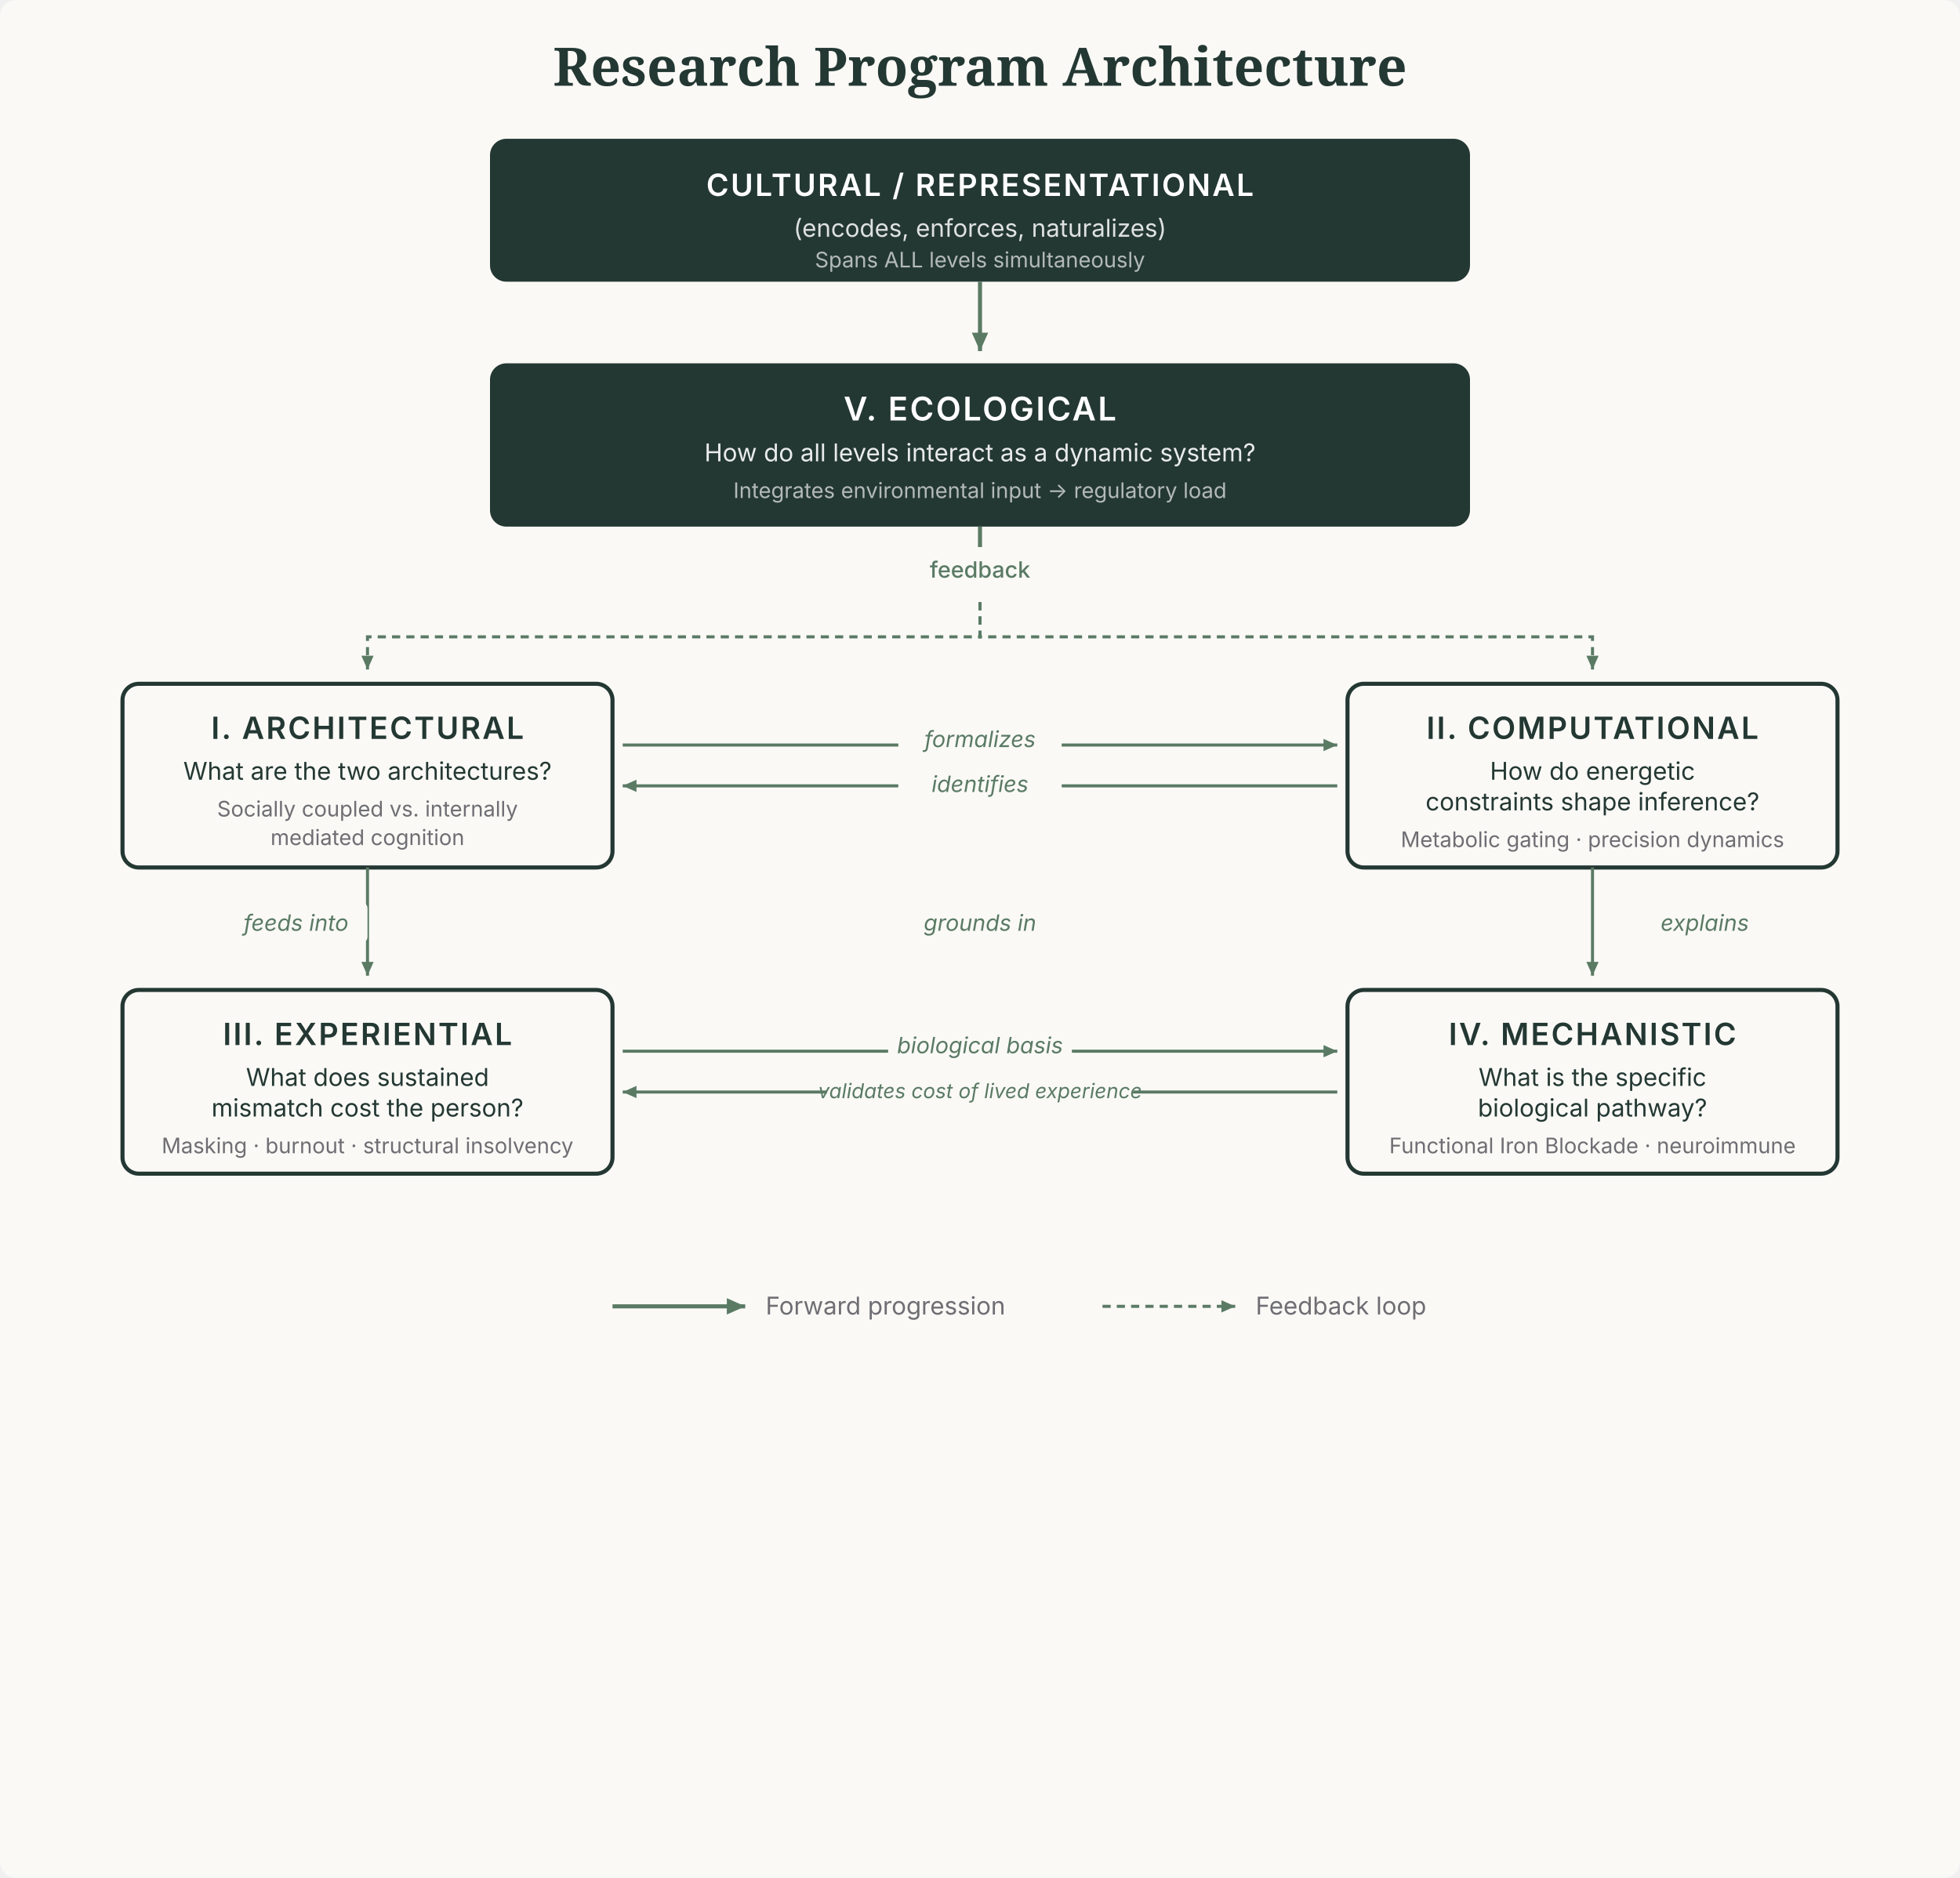
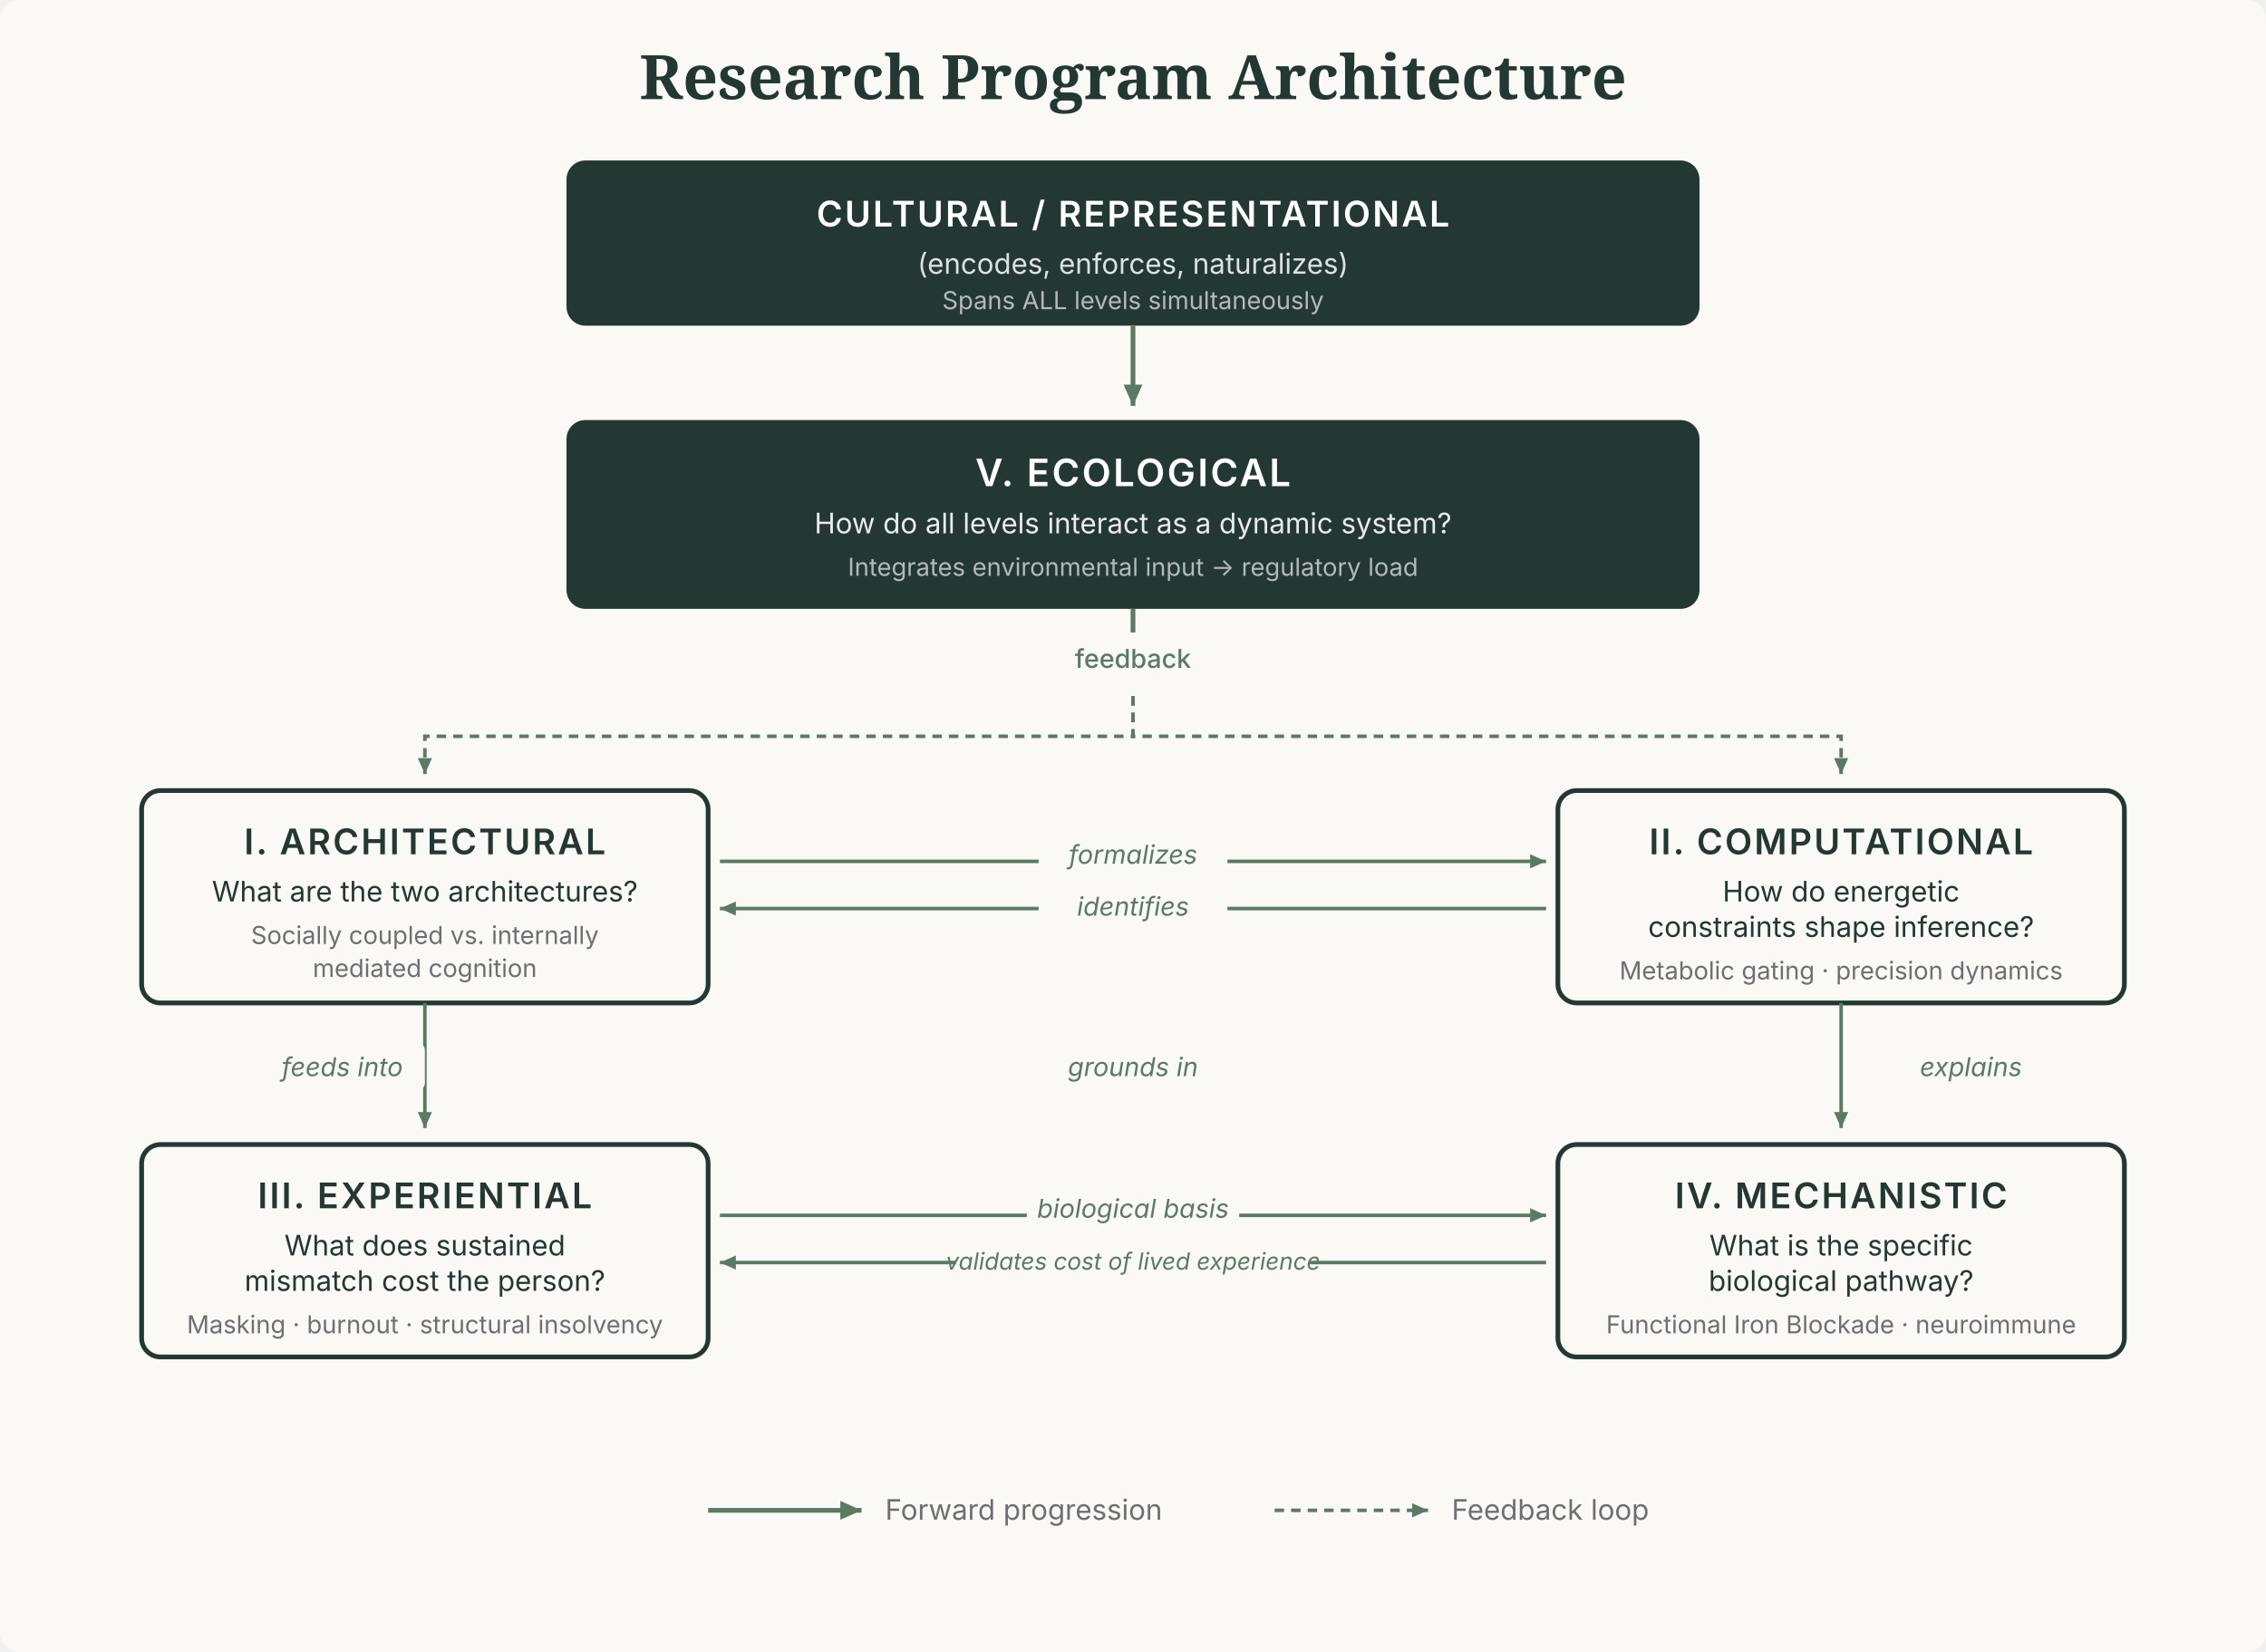
- <svg xmlns="http://www.w3.org/2000/svg" viewBox="0 0 960 920" font-family="Inter, system-ui, -apple-system, sans-serif">
+ <svg xmlns="http://www.w3.org/2000/svg" viewBox="0 0 960 700" font-family="Inter, system-ui, -apple-system, sans-serif">
  <defs>
    <marker id="arr" viewBox="0 0 10 10" refX="9" refY="5" markerWidth="5" markerHeight="5" orient="auto">
      <path d="M 0 1 L 9 5 L 0 9 z" fill="#5a7a64" />
    </marker>
  </defs>
-   <rect width="960" height="920" fill="#faf9f6" rx="8" />
+   <rect width="960" height="700" fill="#faf9f6" rx="8" />
  <text x="480" y="42" text-anchor="middle" font-family="EB Garamond, Georgia, serif" font-size="26" font-weight="600" fill="#243833">Research Program Architecture</text>
  <rect x="240" y="68" width="480" height="70" fill="#243833" rx="8" />
  <text x="480" y="96" text-anchor="middle" font-size="15" font-weight="600" fill="#ffffff" letter-spacing="0.06em">CULTURAL / REPRESENTATIONAL</text>
  <text x="480" y="116" text-anchor="middle" font-size="12" fill="#ffffff" opacity="0.85">(encodes, enforces, naturalizes)</text>
  <text x="480" y="131" text-anchor="middle" font-size="10.5" fill="#ffffff" opacity="0.65">Spans ALL levels simultaneously</text>
  <line x1="480" y1="138" x2="480" y2="172" stroke="#5a7a64" stroke-width="2" marker-end="url(#arr)" />
  <rect x="240" y="178" width="480" height="80" fill="#243833" rx="8" />
  <text x="480" y="206" text-anchor="middle" font-size="16" font-weight="600" fill="#ffffff" letter-spacing="0.06em">V. ECOLOGICAL</text>
  <text x="480" y="226" text-anchor="middle" font-size="12" fill="#ffffff" opacity="0.9">How do all levels interact as a dynamic system?</text>
  <text x="480" y="244" text-anchor="middle" font-size="10.5" fill="#ffffff" opacity="0.65">Integrates environmental input → regulatory load</text>
  <line x1="480" y1="258" x2="480" y2="285" stroke="#5a7a64" stroke-width="2" marker-end="url(#arr)" />
  <rect x="435" y="268" width="90" height="22" fill="#faf9f6" rx="4" />
  <text x="480" y="283" text-anchor="middle" font-size="11" fill="#5a7a64" font-weight="500">feedback</text>
  <path d="M 480 295 L 480 312 L 180 312 L 180 328" fill="none" stroke="#5a7a64" stroke-width="1.5" stroke-dasharray="4,3" marker-end="url(#arr)" />
  <path d="M 480 295 L 480 312 L 780 312 L 780 328" fill="none" stroke="#5a7a64" stroke-width="1.5" stroke-dasharray="4,3" marker-end="url(#arr)" />
  <rect x="60" y="335" width="240" height="90" fill="#faf9f6" rx="8" stroke="#243833" stroke-width="2" />
  <text x="180" y="362" text-anchor="middle" font-size="15" font-weight="600" fill="#243833" letter-spacing="0.06em">I. ARCHITECTURAL</text>
  <text x="180" y="382" text-anchor="middle" font-size="12" fill="#243833">What are the two architectures?</text>
  <text x="180" y="400" text-anchor="middle" font-size="10.5" fill="#6e6e73">Socially coupled vs. internally</text>
  <text x="180" y="414" text-anchor="middle" font-size="10.5" fill="#6e6e73">mediated cognition</text>
  <rect x="660" y="335" width="240" height="90" fill="#faf9f6" rx="8" stroke="#243833" stroke-width="2" />
  <text x="780" y="362" text-anchor="middle" font-size="15" font-weight="600" fill="#243833" letter-spacing="0.06em">II. COMPUTATIONAL</text>
  <text x="780" y="382" text-anchor="middle" font-size="12" fill="#243833">How do energetic</text>
  <text x="780" y="397" text-anchor="middle" font-size="12" fill="#243833">constraints shape inference?</text>
  <text x="780" y="415" text-anchor="middle" font-size="10.5" fill="#6e6e73">Metabolic gating · precision dynamics</text>
  <line x1="305" y1="365" x2="655" y2="365" stroke="#5a7a64" stroke-width="1.5" marker-end="url(#arr)" />
  <line x1="655" y1="385" x2="305" y2="385" stroke="#5a7a64" stroke-width="1.5" marker-end="url(#arr)" />
  <rect x="440" y="352" width="80" height="20" fill="#faf9f6" rx="3" />
  <text x="480" y="366" text-anchor="middle" font-size="11" fill="#5a7a64" font-style="italic">formalizes</text>
  <rect x="440" y="374" width="80" height="20" fill="#faf9f6" rx="3" />
  <text x="480" y="388" text-anchor="middle" font-size="11" fill="#5a7a64" font-style="italic">identifies</text>
  <line x1="180" y1="425" x2="180" y2="478" stroke="#5a7a64" stroke-width="1.5" marker-end="url(#arr)" />
  <rect x="110" y="442" width="70" height="20" fill="#faf9f6" rx="3" />
  <text x="145" y="456" text-anchor="middle" font-size="11" fill="#5a7a64" font-style="italic">feeds into</text>
  <line x1="780" y1="425" x2="780" y2="478" stroke="#5a7a64" stroke-width="1.5" marker-end="url(#arr)" />
  <rect x="805" y="442" width="60" height="20" fill="#faf9f6" rx="3" />
  <text x="835" y="456" text-anchor="middle" font-size="11" fill="#5a7a64" font-style="italic">explains</text>
  <rect x="440" y="442" width="80" height="20" fill="#faf9f6" rx="3" />
  <text x="480" y="456" text-anchor="middle" font-size="11" fill="#5a7a64" font-style="italic">grounds in</text>
  <rect x="60" y="485" width="240" height="90" fill="#faf9f6" rx="8" stroke="#243833" stroke-width="2" />
  <text x="180" y="512" text-anchor="middle" font-size="15" font-weight="600" fill="#243833" letter-spacing="0.06em">III. EXPERIENTIAL</text>
  <text x="180" y="532" text-anchor="middle" font-size="12" fill="#243833">What does sustained</text>
  <text x="180" y="547" text-anchor="middle" font-size="12" fill="#243833">mismatch cost the person?</text>
  <text x="180" y="565" text-anchor="middle" font-size="10.5" fill="#6e6e73">Masking · burnout · structural insolvency</text>
  <rect x="660" y="485" width="240" height="90" fill="#faf9f6" rx="8" stroke="#243833" stroke-width="2" />
  <text x="780" y="512" text-anchor="middle" font-size="15" font-weight="600" fill="#243833" letter-spacing="0.06em">IV. MECHANISTIC</text>
  <text x="780" y="532" text-anchor="middle" font-size="12" fill="#243833">What is the specific</text>
  <text x="780" y="547" text-anchor="middle" font-size="12" fill="#243833">biological pathway?</text>
  <text x="780" y="565" text-anchor="middle" font-size="10.5" fill="#6e6e73">Functional Iron Blockade · neuroimmune</text>
  <line x1="305" y1="515" x2="655" y2="515" stroke="#5a7a64" stroke-width="1.5" marker-end="url(#arr)" />
  <line x1="655" y1="535" x2="305" y2="535" stroke="#5a7a64" stroke-width="1.5" marker-end="url(#arr)" />
  <rect x="435" y="502" width="90" height="20" fill="#faf9f6" rx="3" />
  <text x="480" y="516" text-anchor="middle" font-size="11" fill="#5a7a64" font-style="italic">biological basis</text>
  <rect x="405" y="524" width="150" height="20" fill="#faf9f6" rx="3" />
  <text x="480" y="538" text-anchor="middle" font-size="10" fill="#5a7a64" font-style="italic">validates cost of lived experience</text>
  <line x1="300" y1="640" x2="365" y2="640" stroke="#5a7a64" stroke-width="2" marker-end="url(#arr)" />
  <text x="375" y="644" font-size="12" fill="#6e6e73">Forward progression</text>
  <line x1="540" y1="640" x2="605" y2="640" stroke="#5a7a64" stroke-width="1.5" stroke-dasharray="4,3" marker-end="url(#arr)" />
  <text x="615" y="644" font-size="12" fill="#6e6e73">Feedback loop</text>
</svg>
